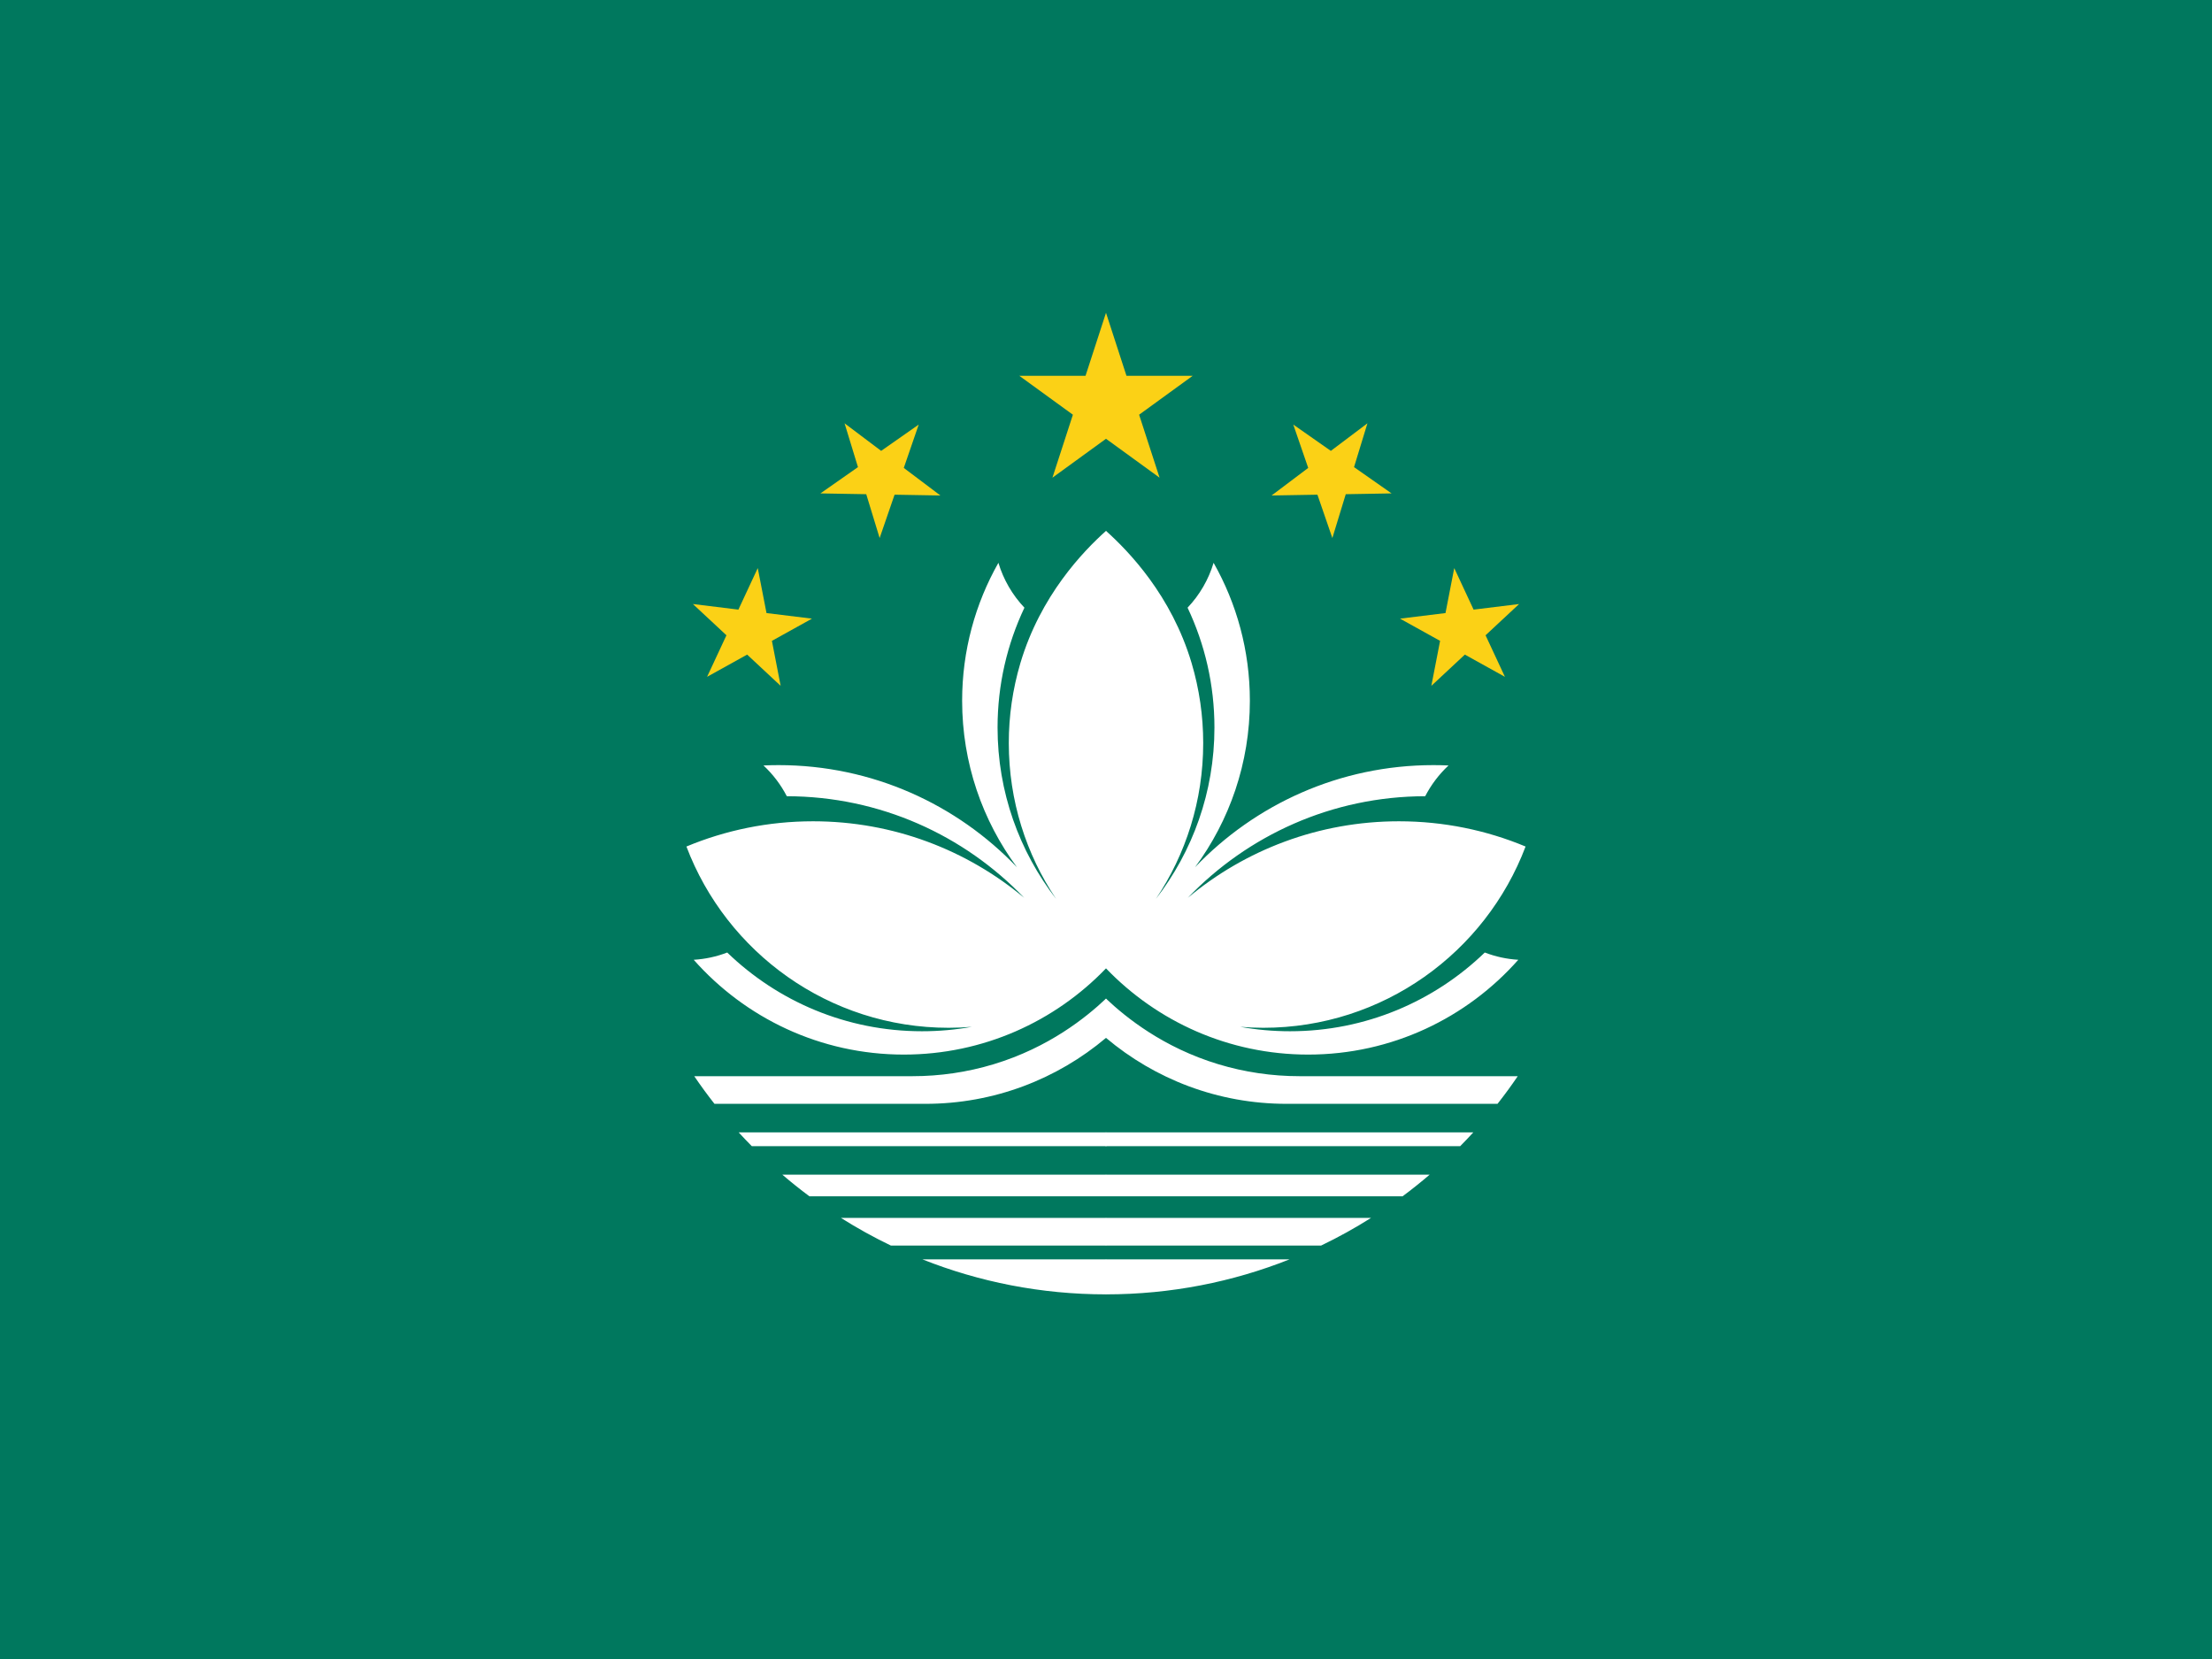
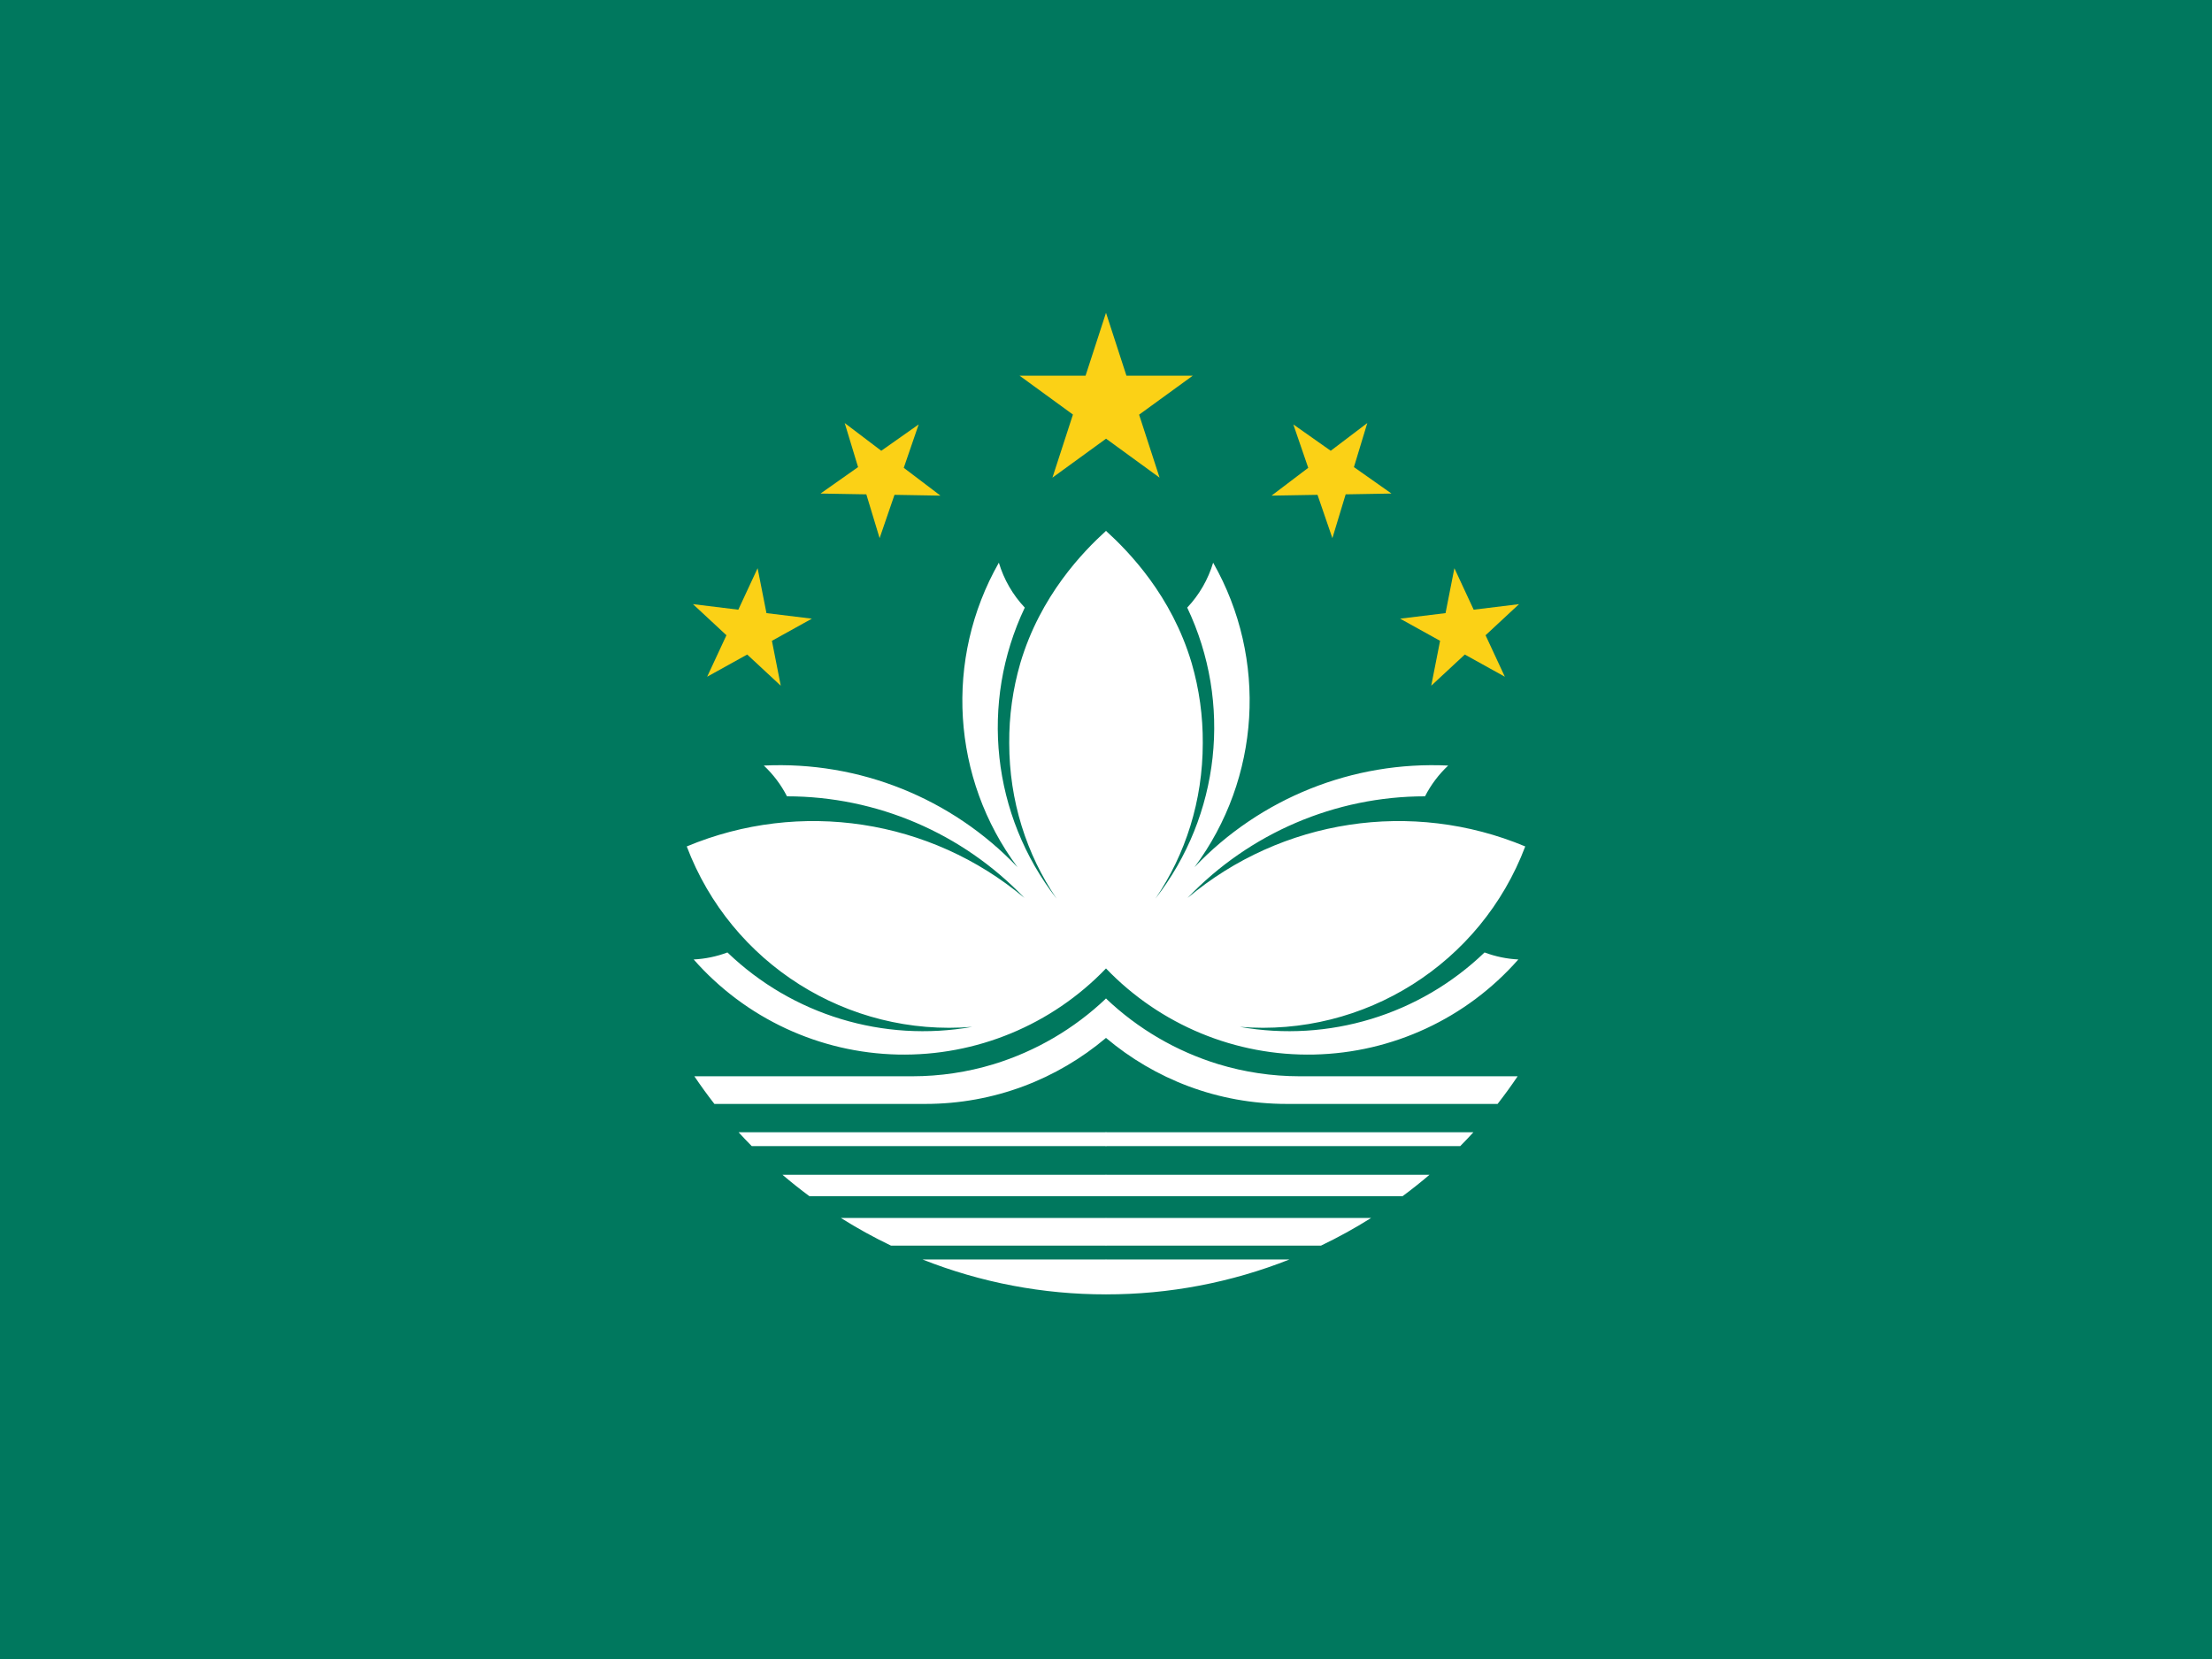
<svg xmlns="http://www.w3.org/2000/svg" xmlns:xlink="http://www.w3.org/1999/xlink" height="480" width="640">
  <path fill="#00785e" d="M0 0h640v480H0z" />
-   <path fill="#fbd116" d="M294.915 108.727L335.5 138.21 320 90.5l-15.5 47.71 40.585-29.483z" />
+   <path fill="#fbd116" d="M295 108.7l40.5 29.5L320 90.5l-15.5 47.7 40.6-29.5z" />
  <g id="a">
-     <path d="M320 331.625H217.523a146.33 146.33 0 0 1-3.805-4H320a2.14 2.14 0 0 1 1.425 1.894c.046.92-.533 1.783-1.425 2.105zm0-31.336c.595-1.216 1.753-4.03 1.227-7.55a12.39 12.39 0 0 0-1.227-3.81c-5.75 5.44-16.555 14.16-32.493 18.982A81.04 81.04 0 0 1 264 311.374h-63.133a144.396 144.396 0 0 0 5.852 8h61.03c19.9 0 38.13-7.18 52.25-19.085zm-109.594-24.696a32.286 32.286 0 0 1-9.695 2.1c14.87 16.818 36.596 27.43 60.79 27.43 22.98 0 43.736-9.572 58.5-24.945a440.94 440.94 0 0 0 4.546-58.908 440.923 440.923 0 0 0-4.546-67.67c-6.595 5.91-18.95 18.684-24.775 38.267a81.045 81.045 0 0 0-3.35 23.13c0 16.68 5.042 32.188 13.687 45.086-10.616-13.713-16.938-30.914-16.938-49.586 0-12.403 2.79-24.157 7.774-34.673a32.49 32.49 0 0 1-7.53-12.984c-6.68 11.786-10.494 25.4-10.494 39.907 0 18.042 5.9 34.71 15.875 48.187-17.37-18.21-41.867-29.562-69-29.562-1.458 0-2.91.037-4.353.1a32.644 32.644 0 0 1 6.75 8.9c26.992.04 51.36 11.32 68.69 29.4-16.55-13.825-37.853-22.15-61.086-22.15-12.983 0-25.363 2.6-36.647 7.305 11.595 30.638 41.214 52.445 75.898 52.445 2.248 0 4.474-.1 6.673-.28-4.68.84-9.5 1.28-14.42 1.28-21.886 0-41.75-8.68-56.347-22.78zM320 364.374h-53.11c16.437 6.533 34.355 10.125 53.11 10.125a10.912 10.912 0 0 0 1.25-4.956 10.927 10.927 0 0 0-1.25-5.17zm0-24.5h-93.633a143.792 143.792 0 0 0 7.82 6.25H320c.215-.22 1.273-1.348 1.273-3.125 0-1.778-1.058-2.906-1.273-3.125zm0 12.5h-76.695a143.623 143.623 0 0 0 14.446 8H320a7.557 7.557 0 0 0 1.16-4.193 7.53 7.53 0 0 0-1.16-3.805z" fill="#fff" />
-     <path fill="#fbd116" d="M200.484 174.766l25.384 23.67-6.625-34.07-14.664 31.462 30.35-16.836zm36.891-32.009l34.71.603-27.725-20.884 10.148 33.196 11.304-32.828z" />
+     <path d="M320 331.6H217.5a146.3 146.3 0 0 1-3.8-4H320a2.1 2.1 0 0 1 1.4 2c0 .8-.5 1.7-1.4 2zm0-31.3a13 13 0 0 0 1.2-7.6 12.4 12.4 0 0 0-1.2-3.8 82 82 0 0 1-32.5 19 81 81 0 0 1-23.5 3.5h-63.1a144.4 144.4 0 0 0 5.8 8h61c20 0 38.2-7.2 52.3-19.1zm-109.6-24.7a32.3 32.3 0 0 1-9.7 2 81 81 0 0 0 119.3 2.6 441 441 0 0 0 4.5-59 441 441 0 0 0-4.5-67.6c-6.6 6-19 18.7-24.8 38.3A81 81 0 0 0 292 215c0 16.7 5 32.2 13.7 45a80.7 80.7 0 0 1-9.2-84.2 32.5 32.5 0 0 1-7.5-13 80.7 80.7 0 0 0 5.4 88.1 95 95 0 0 0-73.4-29.4 32.6 32.6 0 0 1 6.7 8.9 95 95 0 0 1 68.7 29.4 95 95 0 0 0-97.7-14.9 81.2 81.2 0 0 0 82.6 52.2 81.6 81.6 0 0 1-70.8-21.5zM320 364.4h-53.1a143.5 143.5 0 0 0 53.1 10.1 11 11 0 0 0 1.3-5 11 11 0 0 0-1.3-5.1zm0-24.5h-93.6a143.8 143.8 0 0 0 7.8 6.2H320c.2-.2 1.3-1.3 1.3-3.1s-1-3-1.3-3.1zm0 12.5h-76.7a143.6 143.6 0 0 0 14.5 8H320a7.6 7.6 0 0 0 1.2-4.2 7.5 7.5 0 0 0-1.2-3.8z" fill="#fff" />
+     <path fill="#fbd116" d="M200.5 174.8l25.4 23.6-6.7-34-14.6 31.4 30.3-16.8zm36.9-32l34.7.6-27.7-21 10.1 33.3 11.3-32.9z" />
  </g>
  <use height="100%" width="100%" xlink:href="#a" transform="matrix(-1 0 0 1 640 0)" />
</svg>
